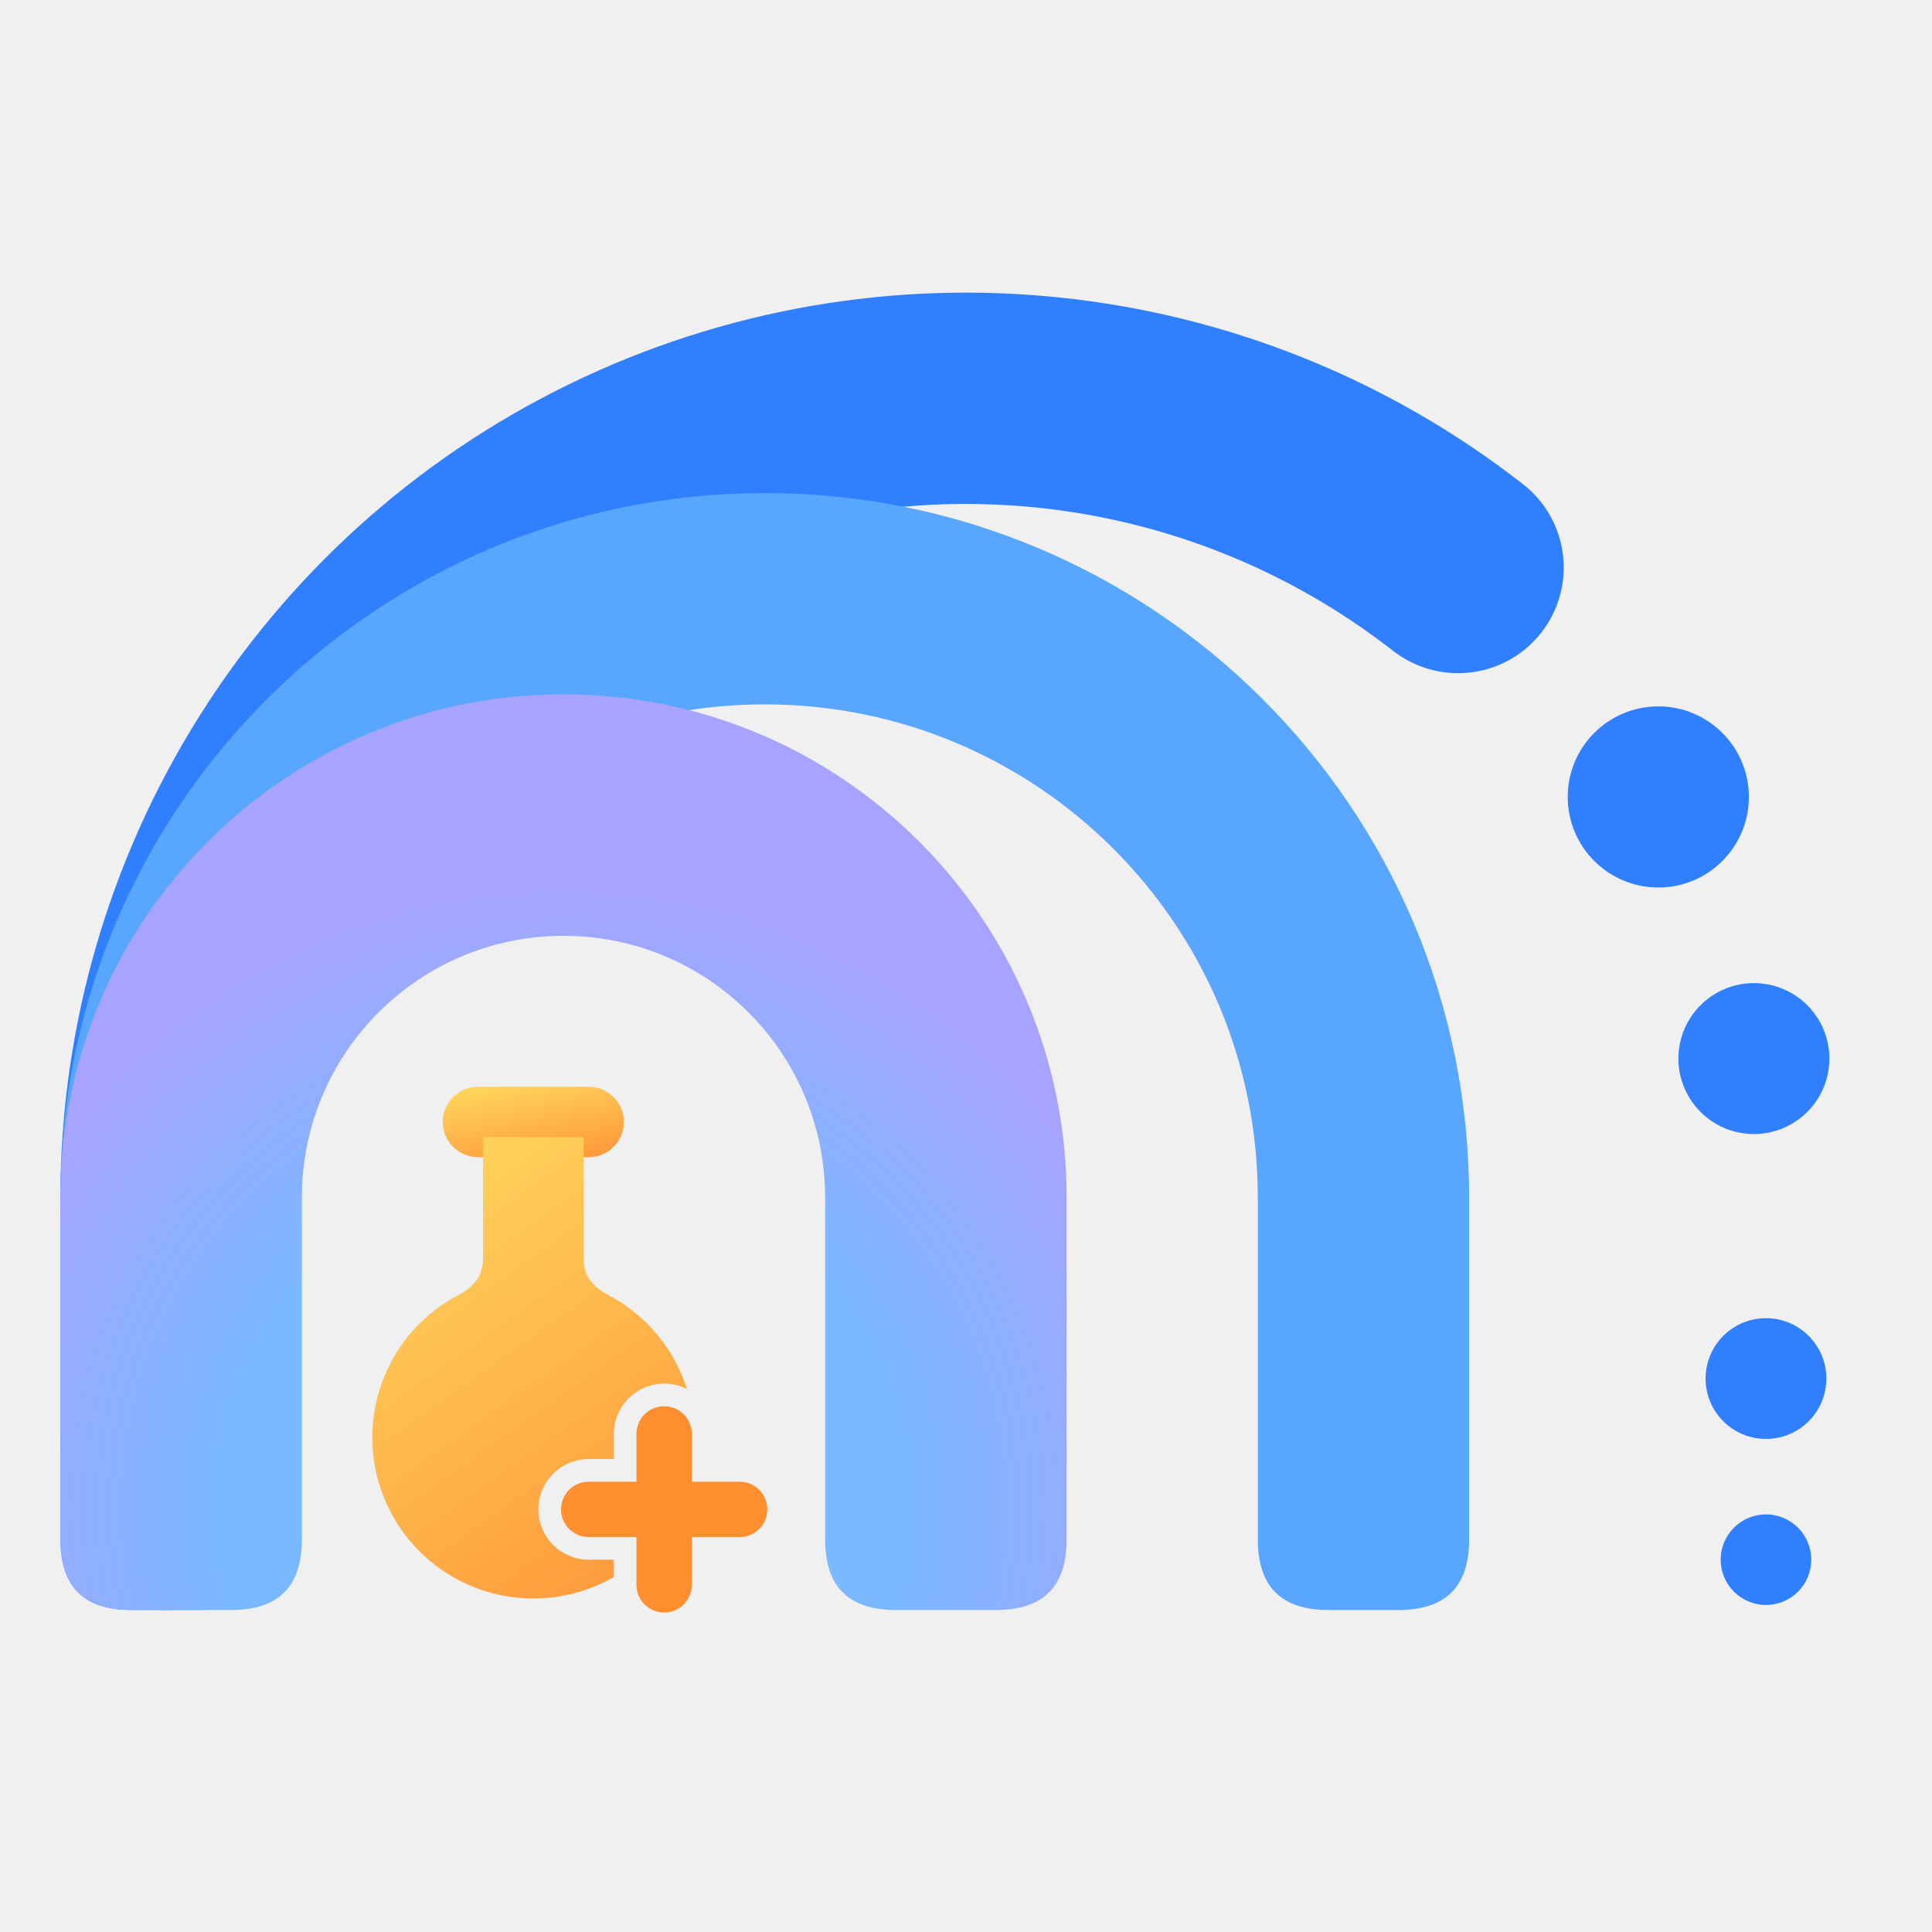
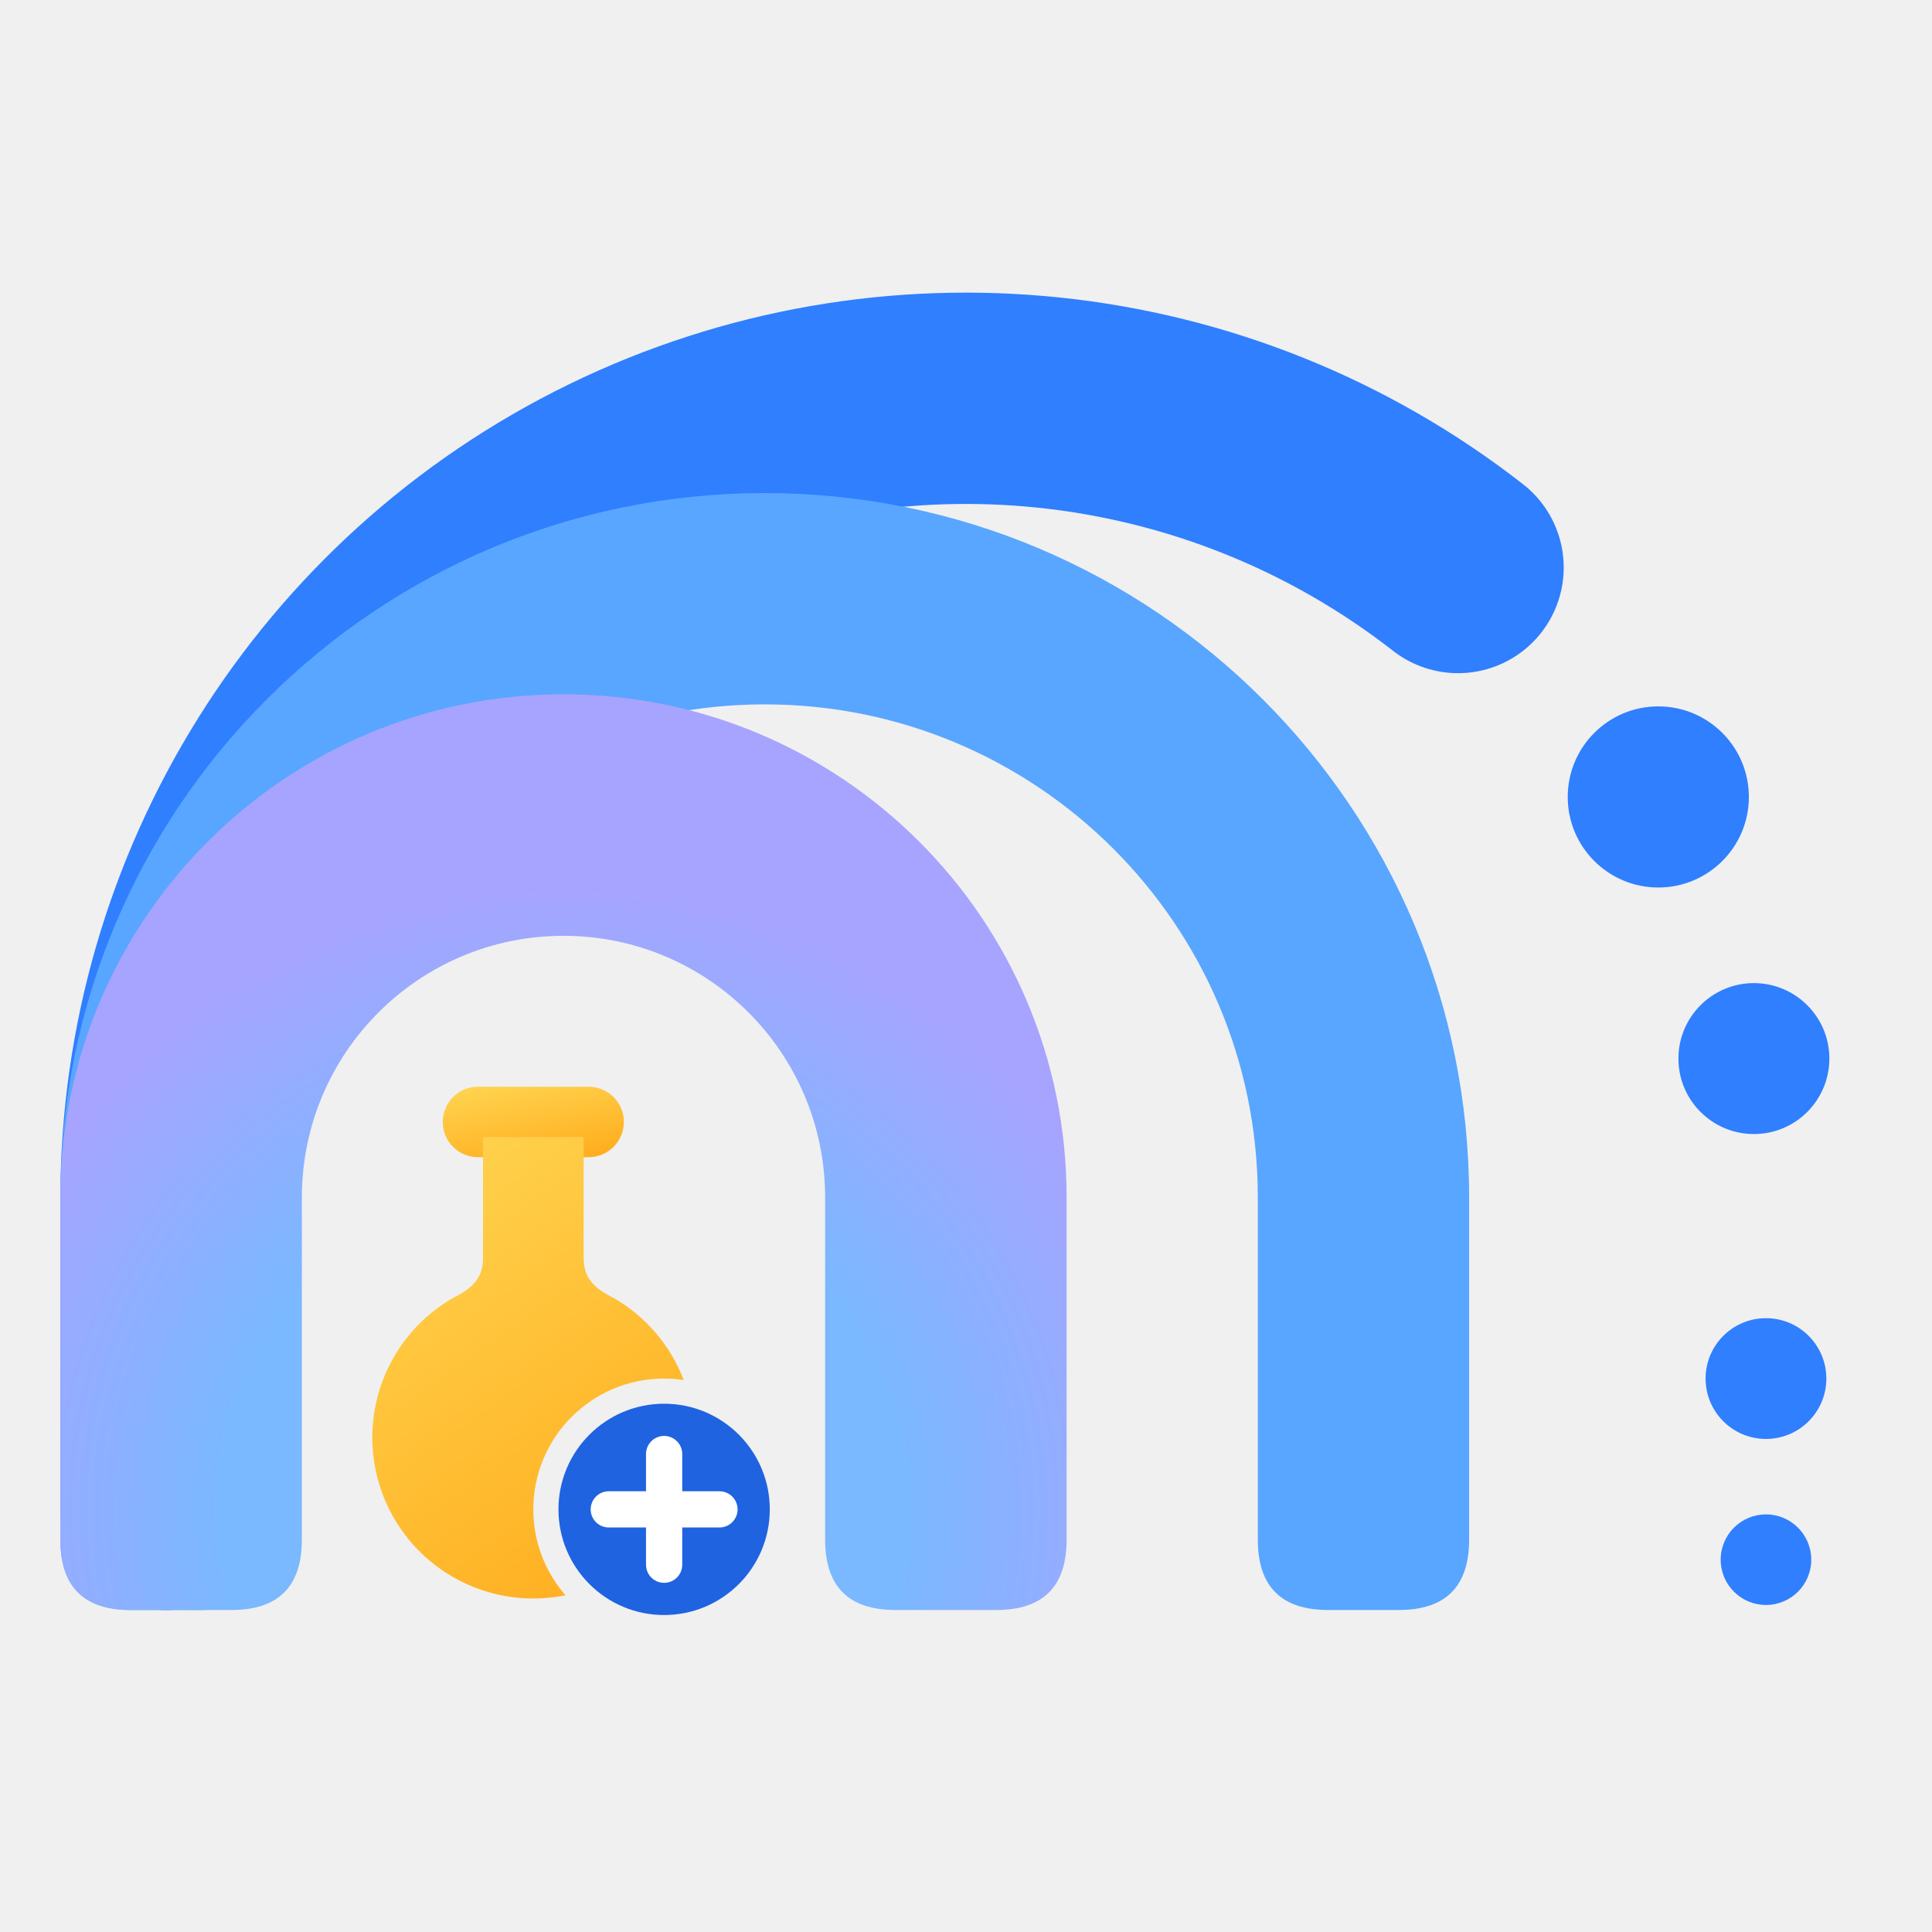
<svg xmlns="http://www.w3.org/2000/svg" viewBox="0 0 192 192">
  <defs>
    <radialGradient id="core" gradientUnits="userSpaceOnUse" cx="56" cy="150" r="62">
      <stop offset="0.55" stop-color="#7AB8FF" />
      <stop offset="1" stop-color="#A7A4FF" />
    </radialGradient>
    <linearGradient id="gold" x1="0.25" y1="0" x2="0.75" y2="1">
-       <stop offset="0" stop-color="#FFD45C" />
-       <stop offset="1" stop-color="#FF9A3C" />
+       <stop offset="0" stop-color="#FFD24D" />
+       <stop offset="1" stop-color="#FFAE1F" />
    </linearGradient>
  </defs>
  <path d="M16.5 149.5V119A79.5 79.5 0 0 1 144.9 56.4" fill="none" stroke="#2F7FFF" stroke-width="21" stroke-linecap="round" />
  <circle cx="164.8" cy="79.2" r="9" fill="#2F7FFF" />
  <circle cx="174.3" cy="105.2" r="7.5" fill="#2F7FFF" />
  <circle cx="175.5" cy="137" r="6" fill="#2F7FFF" />
  <circle cx="175.5" cy="155" r="4.5" fill="#2F7FFF" />
  <path d="M6 153V119A70 70 0 0 1 146 119V153Q146 160 139 160H132Q125 160 125 153V119A49 49 0 0 0 27 119V153Q27 160 20 160H13Q6 160 6 153Z" fill="#58A6FF" />
  <path d="M6 153V119A50 50 0 0 1 106 119V153Q106 160 99 160H89Q82 160 82 153V119A26 26 0 0 0 30 119V153Q30 160 23 160H13Q6 160 6 153Z" fill="url(#core)" />
-   <mask id="plus-gap" maskUnits="userSpaceOnUse" x="0" y="0" width="192" height="192">
+   <mask id="badge-gap" maskUnits="userSpaceOnUse" x="0" y="0" width="192" height="192">
    <rect width="192" height="192" fill="#fff" />
-     <path d="M66 142.5V157.5M58.5 150H73.5" stroke="#000" stroke-width="10" stroke-linecap="round" />
+     <circle cx="66" cy="150" r="13" fill="#000" />
  </mask>
-   <g mask="url(#plus-gap)">
+   <g mask="url(#badge-gap)">
    <rect x="44" y="108" width="18" height="7" rx="3.5" fill="url(#gold)" />
    <path d="M48 113H58V125C58 127 59 128 61 129A16 16 0 1 1 45 129C47 128 48 127 48 125Z" fill="url(#gold)" />
  </g>
-   <path d="M66 142.5V157.5M58.5 150H73.5" stroke="#FF8F2E" stroke-width="5.5" stroke-linecap="round" />
+   <circle cx="66" cy="150" r="10.5" fill="#1F63E0" />
+   <path d="M66 144.5V155.5M60.5 150H71.5" stroke="#FFFFFF" stroke-width="3.6" stroke-linecap="round" />
</svg>
